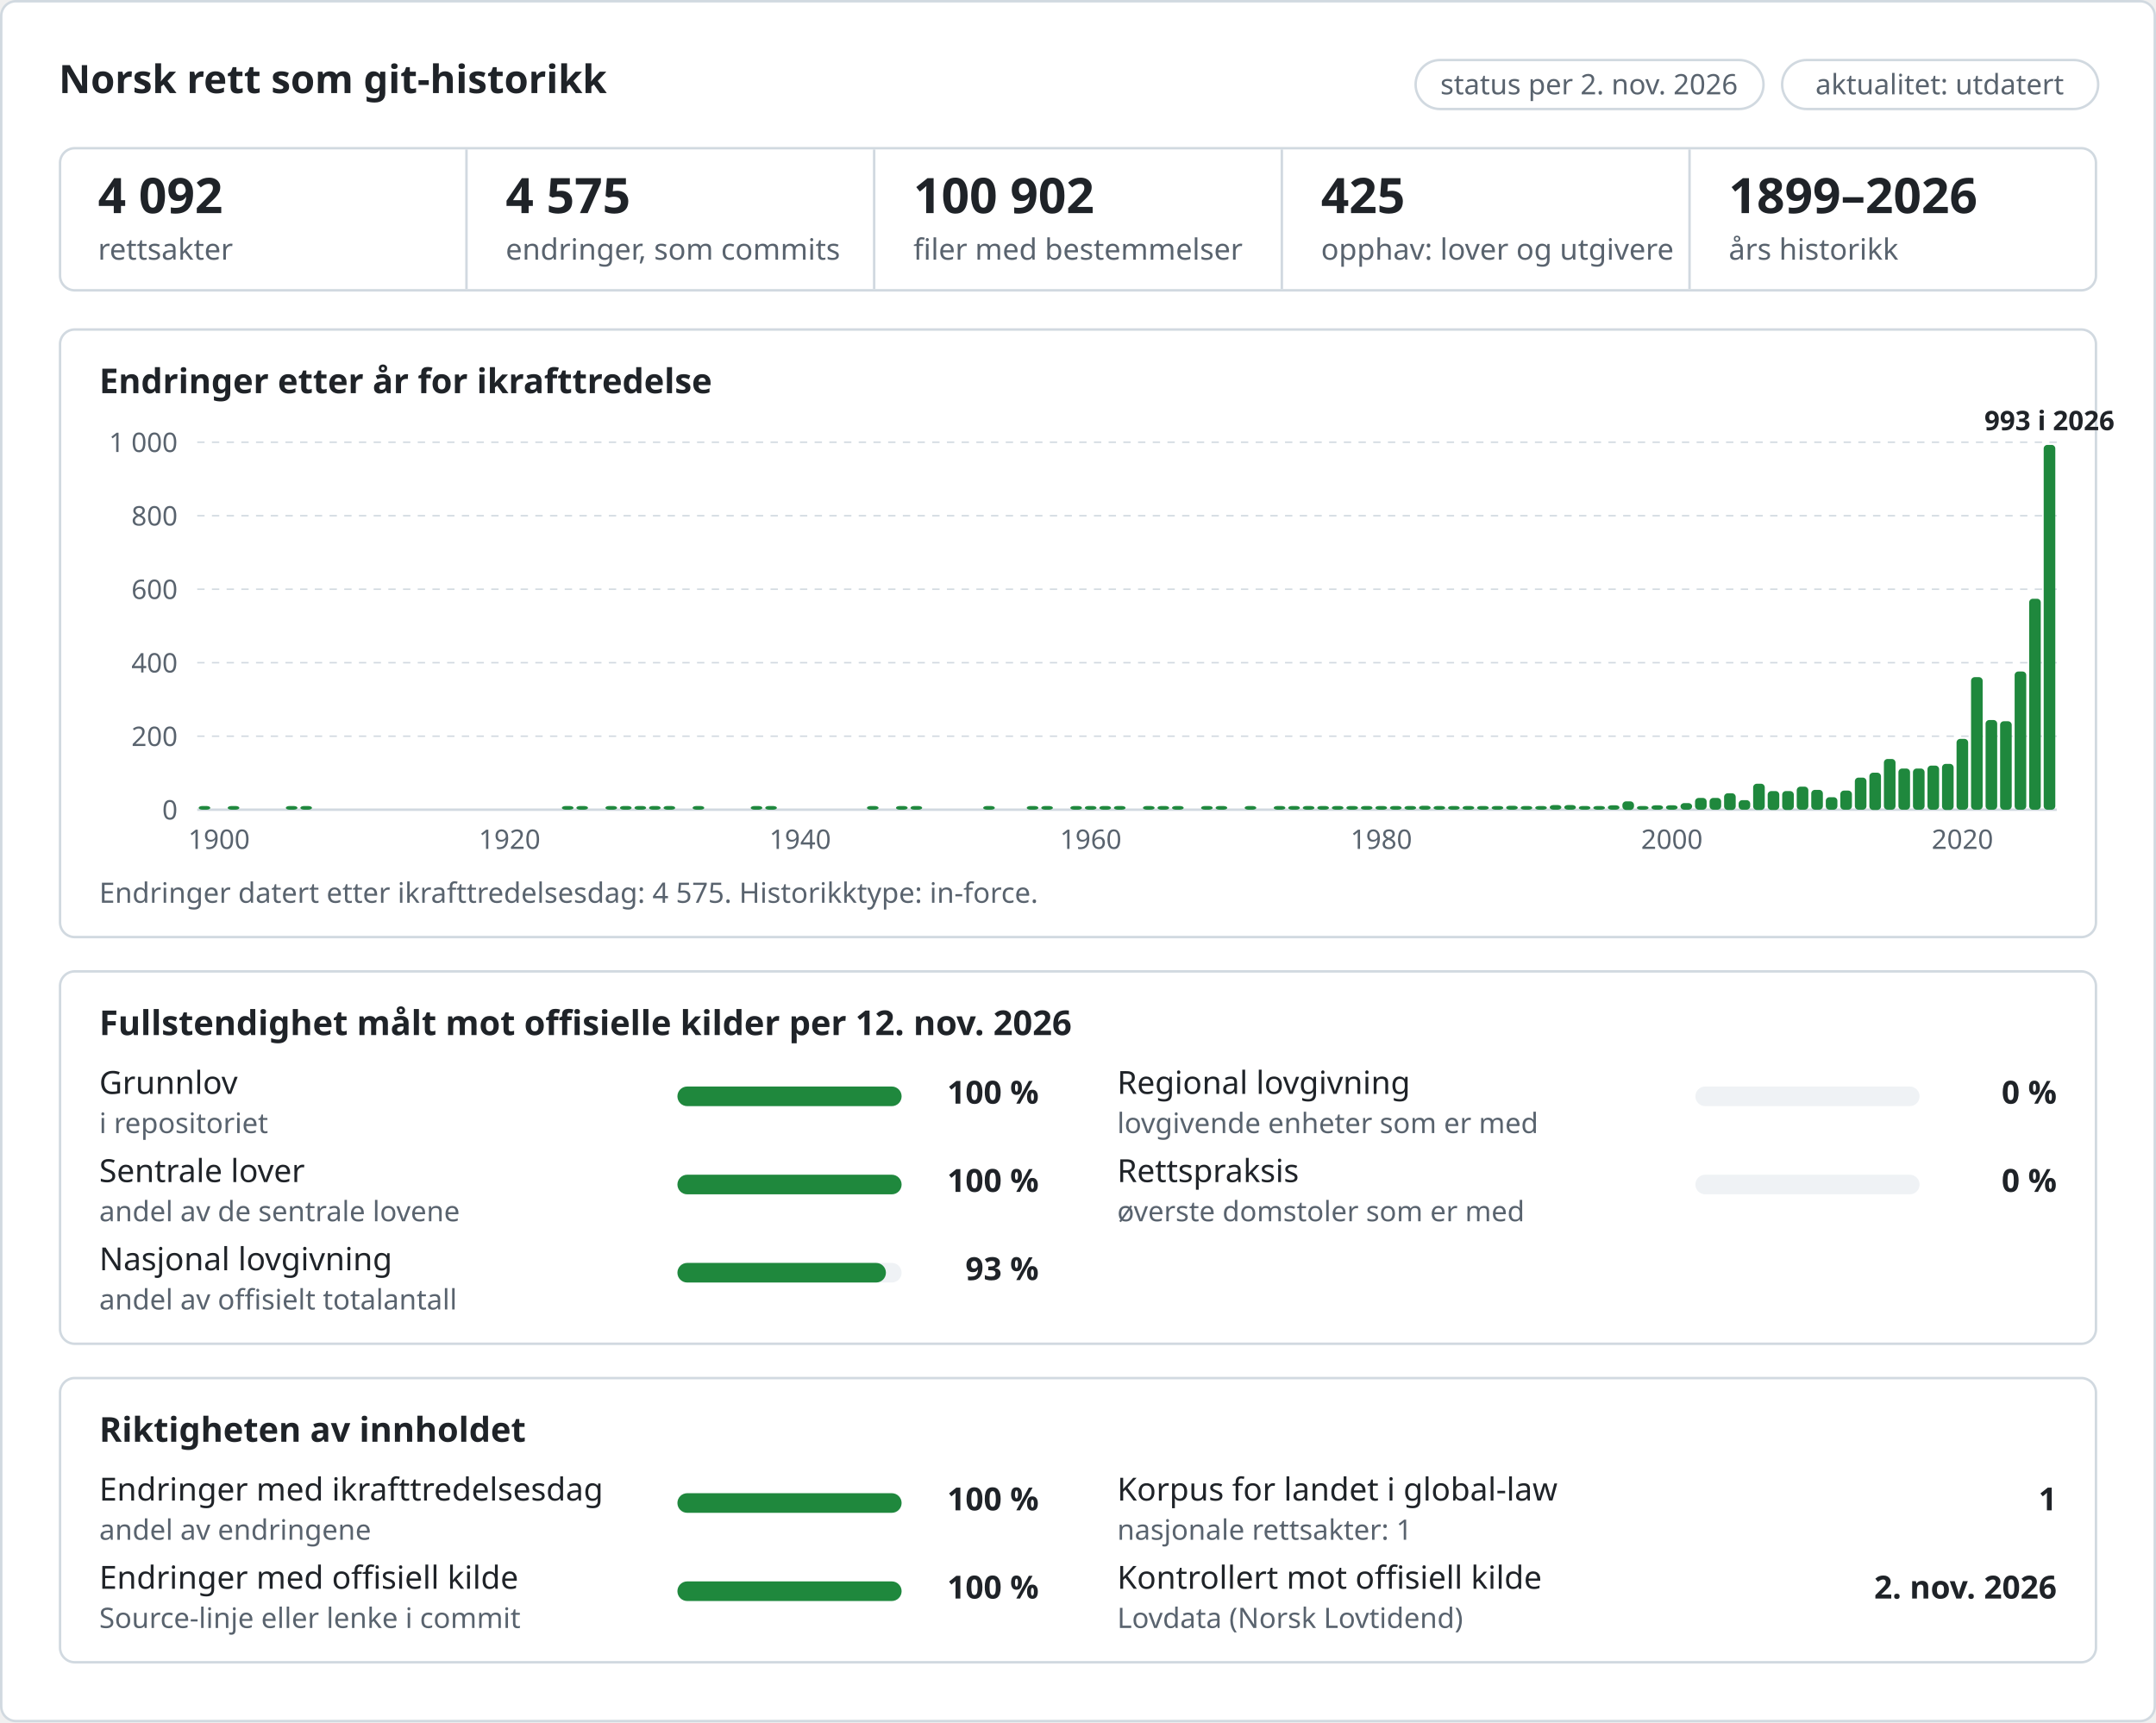
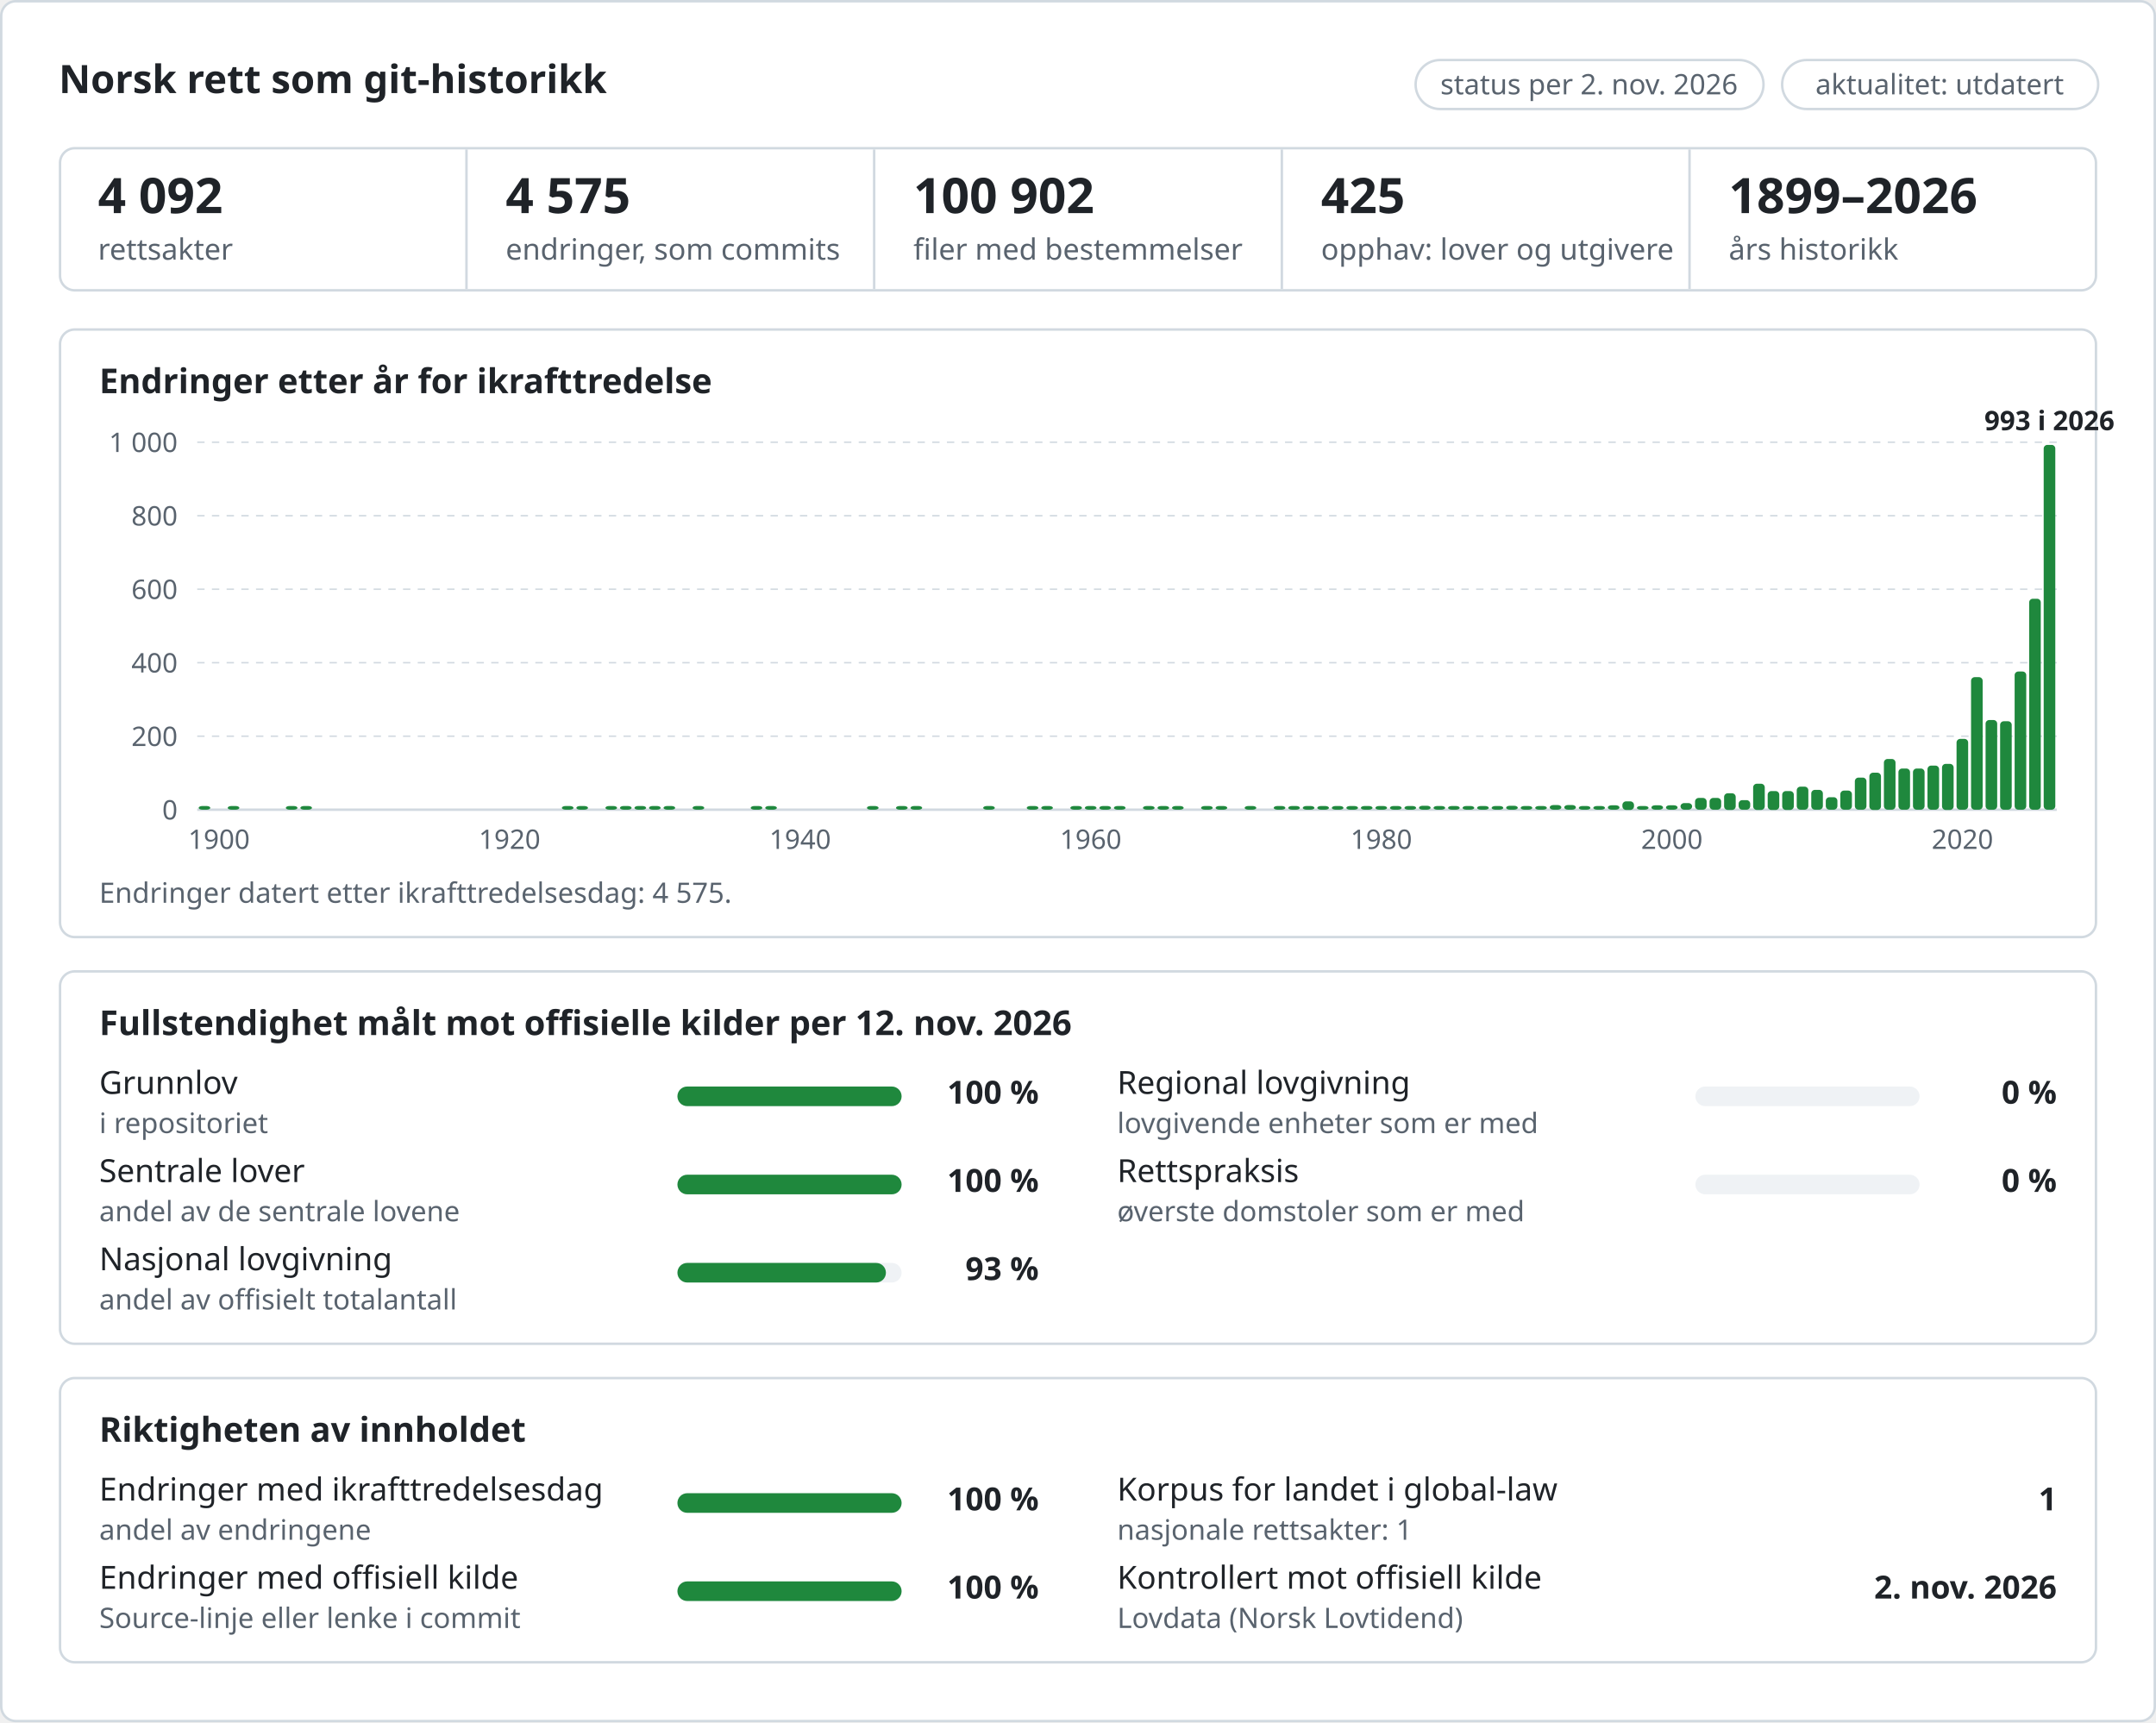
<svg xmlns="http://www.w3.org/2000/svg" width="880" height="703" viewBox="0 0 880 703" font-family="-apple-system,BlinkMacSystemFont,Segoe UI,Noto Sans,Helvetica,Arial,sans-serif">
  <rect x="0.5" y="0.5" width="879" height="702" rx="6" fill="#ffffff" stroke="#d1d9e0" />
  <text x="24" y="38" font-size="16" font-weight="600" fill="#1f2328">Norsk rett som git-historikk</text>
  <rect x="577.8" y="24.5" width="142" height="20" rx="10" fill="none" stroke="#d1d9e0" />
  <text x="648.6" y="38.5" font-size="11.5" font-weight="500" text-anchor="middle" fill="#59636e">status per 2. nov. 2026</text>
  <rect x="727.4" y="24.5" width="129" height="20" rx="10" fill="none" stroke="#d1d9e0" />
  <text x="791.7" y="38.5" font-size="11.5" font-weight="500" text-anchor="middle" fill="#59636e">aktualitet: utdatert</text>
  <rect x="24.5" y="60.5" width="831" height="58" rx="6" fill="#ffffff" stroke="#d1d9e0" />
  <text x="40.0" y="87" font-size="20" font-weight="600" fill="#1f2328">4 092</text>
  <text x="40.0" y="106" font-size="12" fill="#59636e">rettsakter</text>
  <line x1="190.4" y1="61" x2="190.4" y2="118" stroke="#d1d9e0" />
  <text x="206.4" y="87" font-size="20" font-weight="600" fill="#1f2328">4 575</text>
  <text x="206.4" y="106" font-size="12" fill="#59636e">endringer, som commits</text>
  <line x1="356.8" y1="61" x2="356.8" y2="118" stroke="#d1d9e0" />
  <text x="372.8" y="87" font-size="20" font-weight="600" fill="#1f2328">100 902</text>
  <text x="372.8" y="106" font-size="12" fill="#59636e">filer med bestemmelser</text>
  <line x1="523.2" y1="61" x2="523.2" y2="118" stroke="#d1d9e0" />
  <text x="539.2" y="87" font-size="20" font-weight="600" fill="#1f2328">425</text>
  <text x="539.2" y="106" font-size="12" fill="#59636e">opphav: lover og utgivere</text>
  <line x1="689.6" y1="61" x2="689.6" y2="118" stroke="#d1d9e0" />
  <text x="705.6" y="87" font-size="20" font-weight="600" fill="#1f2328">1899–2026</text>
  <text x="705.6" y="106" font-size="12" fill="#59636e">års historikk</text>
  <rect x="24.5" y="134.5" width="831" height="248" rx="6" fill="#ffffff" stroke="#d1d9e0" />
  <text x="40.5" y="160.5" font-size="14" font-weight="600" fill="#1f2328">Endringer etter år for ikrafttredelse</text>
  <line x1="80.5" y1="330.5" x2="839.5" y2="330.5" stroke="#d1d9e0" stroke-width="1" />
  <text x="72.5" y="334.5" font-size="11" text-anchor="end" fill="#59636e">0</text>
  <line x1="80.5" y1="300.5" x2="839.5" y2="300.5" stroke="#d1d9e0" stroke-width="0.6" stroke-dasharray="3 3" />
  <text x="72.5" y="304.5" font-size="11" text-anchor="end" fill="#59636e">200</text>
  <line x1="80.5" y1="270.5" x2="839.5" y2="270.5" stroke="#d1d9e0" stroke-width="0.6" stroke-dasharray="3 3" />
  <text x="72.5" y="274.5" font-size="11" text-anchor="end" fill="#59636e">400</text>
  <line x1="80.5" y1="240.5" x2="839.5" y2="240.5" stroke="#d1d9e0" stroke-width="0.6" stroke-dasharray="3 3" />
  <text x="72.5" y="244.5" font-size="11" text-anchor="end" fill="#59636e">600</text>
  <line x1="80.5" y1="210.5" x2="839.5" y2="210.5" stroke="#d1d9e0" stroke-width="0.6" stroke-dasharray="3 3" />
  <text x="72.5" y="214.5" font-size="11" text-anchor="end" fill="#59636e">800</text>
  <line x1="80.5" y1="180.5" x2="839.5" y2="180.5" stroke="#d1d9e0" stroke-width="0.6" stroke-dasharray="3 3" />
  <text x="72.5" y="184.5" font-size="11" text-anchor="end" fill="#59636e">1 000</text>
  <rect x="81.09" y="329.0" width="4.74" height="1.5" rx="1.5" fill="#1f883d" />
  <text x="89.4" y="346.5" font-size="11" text-anchor="middle" fill="#59636e">1900</text>
  <rect x="92.95" y="329.0" width="4.74" height="1.5" rx="1.5" fill="#1f883d" />
  <rect x="116.67" y="329.0" width="4.74" height="1.5" rx="1.5" fill="#1f883d" />
  <rect x="122.60" y="329.0" width="4.74" height="1.5" rx="1.5" fill="#1f883d" />
  <text x="208.0" y="346.5" font-size="11" text-anchor="middle" fill="#59636e">1920</text>
  <rect x="229.34" y="329.0" width="4.74" height="1.5" rx="1.5" fill="#1f883d" />
  <rect x="235.26" y="329.0" width="4.74" height="1.5" rx="1.5" fill="#1f883d" />
  <rect x="247.12" y="329.0" width="4.74" height="1.5" rx="1.5" fill="#1f883d" />
  <rect x="253.05" y="329.0" width="4.74" height="1.5" rx="1.5" fill="#1f883d" />
  <rect x="258.98" y="329.0" width="4.74" height="1.5" rx="1.5" fill="#1f883d" />
  <rect x="264.91" y="329.0" width="4.74" height="1.5" rx="1.5" fill="#1f883d" />
  <rect x="270.84" y="329.0" width="4.74" height="1.5" rx="1.5" fill="#1f883d" />
  <rect x="282.70" y="329.0" width="4.74" height="1.5" rx="1.5" fill="#1f883d" />
  <rect x="306.42" y="329.0" width="4.74" height="1.5" rx="1.5" fill="#1f883d" />
  <rect x="312.35" y="329.0" width="4.74" height="1.5" rx="1.5" fill="#1f883d" />
  <text x="326.6" y="346.5" font-size="11" text-anchor="middle" fill="#59636e">1940</text>
  <rect x="353.86" y="329.0" width="4.74" height="1.5" rx="1.5" fill="#1f883d" />
  <rect x="365.72" y="329.0" width="4.74" height="1.5" rx="1.5" fill="#1f883d" />
  <rect x="371.65" y="329.0" width="4.74" height="1.5" rx="1.5" fill="#1f883d" />
  <rect x="401.30" y="329.0" width="4.74" height="1.5" rx="1.5" fill="#1f883d" />
  <rect x="419.09" y="329.0" width="4.74" height="1.5" rx="1.5" fill="#1f883d" />
  <rect x="425.01" y="329.0" width="4.74" height="1.5" rx="1.5" fill="#1f883d" />
  <rect x="436.87" y="329.0" width="4.74" height="1.5" rx="1.5" fill="#1f883d" />
  <rect x="442.80" y="329.0" width="4.74" height="1.5" rx="1.5" fill="#1f883d" />
  <text x="445.2" y="346.5" font-size="11" text-anchor="middle" fill="#59636e">1960</text>
  <rect x="448.73" y="329.0" width="4.74" height="1.5" rx="1.5" fill="#1f883d" />
  <rect x="454.66" y="329.0" width="4.74" height="1.5" rx="1.5" fill="#1f883d" />
  <rect x="466.52" y="329.0" width="4.74" height="1.5" rx="1.5" fill="#1f883d" />
  <rect x="472.45" y="329.0" width="4.74" height="1.5" rx="1.5" fill="#1f883d" />
  <rect x="478.38" y="329.0" width="4.74" height="1.5" rx="1.5" fill="#1f883d" />
  <rect x="490.24" y="329.0" width="4.74" height="1.5" rx="1.5" fill="#1f883d" />
  <rect x="496.17" y="329.0" width="4.74" height="1.5" rx="1.5" fill="#1f883d" />
  <rect x="508.03" y="329.0" width="4.74" height="1.5" rx="1.5" fill="#1f883d" />
  <rect x="519.89" y="329.0" width="4.74" height="1.5" rx="1.5" fill="#1f883d" />
  <rect x="525.82" y="329.0" width="4.74" height="1.5" rx="1.5" fill="#1f883d" />
  <rect x="531.75" y="329.0" width="4.74" height="1.5" rx="1.5" fill="#1f883d" />
  <rect x="537.68" y="329.0" width="4.74" height="1.5" rx="1.5" fill="#1f883d" />
  <rect x="543.61" y="329.0" width="4.74" height="1.5" rx="1.5" fill="#1f883d" />
  <rect x="549.54" y="329.0" width="4.74" height="1.5" rx="1.5" fill="#1f883d" />
  <rect x="555.47" y="329.0" width="4.74" height="1.5" rx="1.5" fill="#1f883d" />
  <rect x="561.40" y="329.0" width="4.74" height="1.5" rx="1.5" fill="#1f883d" />
  <text x="563.8" y="346.5" font-size="11" text-anchor="middle" fill="#59636e">1980</text>
  <rect x="567.33" y="329.0" width="4.74" height="1.5" rx="1.5" fill="#1f883d" />
  <rect x="573.26" y="329.0" width="4.74" height="1.5" rx="1.5" fill="#1f883d" />
  <rect x="579.19" y="328.9" width="4.74" height="1.6" rx="1.5" fill="#1f883d" />
  <rect x="585.12" y="329.0" width="4.74" height="1.5" rx="1.5" fill="#1f883d" />
  <rect x="591.05" y="329.0" width="4.74" height="1.5" rx="1.5" fill="#1f883d" />
  <rect x="596.98" y="329.0" width="4.74" height="1.5" rx="1.5" fill="#1f883d" />
  <rect x="602.91" y="329.0" width="4.74" height="1.5" rx="1.5" fill="#1f883d" />
  <rect x="608.84" y="329.0" width="4.74" height="1.5" rx="1.5" fill="#1f883d" />
  <rect x="614.76" y="328.9" width="4.74" height="1.6" rx="1.5" fill="#1f883d" />
  <rect x="620.69" y="329.0" width="4.74" height="1.5" rx="1.5" fill="#1f883d" />
  <rect x="626.62" y="329.0" width="4.74" height="1.5" rx="1.5" fill="#1f883d" />
  <rect x="632.55" y="328.6" width="4.74" height="1.9" rx="1.5" fill="#1f883d" />
  <rect x="638.48" y="328.6" width="4.74" height="1.9" rx="1.5" fill="#1f883d" />
  <rect x="644.41" y="329.0" width="4.74" height="1.5" rx="1.5" fill="#1f883d" />
  <rect x="650.34" y="329.0" width="4.74" height="1.5" rx="1.5" fill="#1f883d" />
  <rect x="656.27" y="328.7" width="4.74" height="1.8" rx="1.5" fill="#1f883d" />
  <rect x="662.20" y="327.1" width="4.74" height="3.5" rx="1.5" fill="#1f883d" />
  <rect x="668.13" y="329.0" width="4.74" height="1.5" rx="1.5" fill="#1f883d" />
  <rect x="674.06" y="328.7" width="4.74" height="1.8" rx="1.5" fill="#1f883d" />
  <rect x="679.99" y="328.7" width="4.74" height="1.8" rx="1.5" fill="#1f883d" />
  <text x="682.4" y="346.5" font-size="11" text-anchor="middle" fill="#59636e">2000</text>
  <rect x="685.92" y="327.8" width="4.74" height="2.7" rx="1.5" fill="#1f883d" />
  <rect x="691.85" y="325.7" width="4.74" height="4.8" rx="1.5" fill="#1f883d" />
  <rect x="697.78" y="325.7" width="4.74" height="4.8" rx="1.5" fill="#1f883d" />
  <rect x="703.71" y="323.8" width="4.74" height="6.8" rx="1.5" fill="#1f883d" />
  <rect x="709.64" y="326.6" width="4.74" height="3.9" rx="1.5" fill="#1f883d" />
  <rect x="715.57" y="319.9" width="4.74" height="10.7" rx="1.5" fill="#1f883d" />
  <rect x="721.50" y="322.9" width="4.74" height="7.7" rx="1.5" fill="#1f883d" />
  <rect x="727.43" y="322.9" width="4.74" height="7.7" rx="1.5" fill="#1f883d" />
  <rect x="733.36" y="321.1" width="4.74" height="9.4" rx="1.5" fill="#1f883d" />
  <rect x="739.29" y="322.4" width="4.74" height="8.1" rx="1.5" fill="#1f883d" />
  <rect x="745.22" y="325.4" width="4.74" height="5.1" rx="1.5" fill="#1f883d" />
  <rect x="751.15" y="322.7" width="4.74" height="7.8" rx="1.5" fill="#1f883d" />
  <rect x="757.08" y="317.4" width="4.74" height="13.1" rx="1.5" fill="#1f883d" />
  <rect x="763.01" y="315.4" width="4.74" height="15.2" rx="1.5" fill="#1f883d" />
  <rect x="768.94" y="309.8" width="4.74" height="20.7" rx="1.5" fill="#1f883d" />
  <rect x="774.87" y="313.7" width="4.74" height="16.8" rx="1.5" fill="#1f883d" />
  <rect x="780.80" y="313.7" width="4.74" height="16.8" rx="1.5" fill="#1f883d" />
  <rect x="786.73" y="312.5" width="4.74" height="18.0" rx="1.5" fill="#1f883d" />
  <rect x="792.66" y="311.8" width="4.74" height="18.8" rx="1.5" fill="#1f883d" />
  <rect x="798.59" y="301.6" width="4.74" height="28.9" rx="1.5" fill="#1f883d" />
  <text x="801.0" y="346.5" font-size="11" text-anchor="middle" fill="#59636e">2020</text>
  <rect x="804.51" y="276.4" width="4.74" height="54.1" rx="1.5" fill="#1f883d" />
  <rect x="810.44" y="293.9" width="4.74" height="36.6" rx="1.5" fill="#1f883d" />
  <rect x="816.37" y="294.4" width="4.74" height="36.1" rx="1.5" fill="#1f883d" />
  <rect x="822.30" y="274.1" width="4.74" height="56.4" rx="1.5" fill="#1f883d" />
  <rect x="828.23" y="244.4" width="4.74" height="86.1" rx="1.5" fill="#1f883d" />
  <rect x="834.16" y="181.6" width="4.74" height="148.9" rx="1.5" fill="#1f883d" />
  <text x="836.5" y="175.6" font-size="11" font-weight="600" text-anchor="middle" fill="#1f2328">993 i 2026</text>
-   <text x="40.5" y="368.5" font-size="11.5" fill="#59636e">Endringer datert etter ikrafttredelsesdag: 4 575. Historikktype: in-force.</text>
+   <text x="40.5" y="368.5" font-size="11.5" fill="#59636e">Endringer datert etter ikrafttredelsesdag: 4 575.</text>
  <rect x="24.5" y="396.5" width="831" height="152" rx="6" fill="#ffffff" stroke="#d1d9e0" />
  <text x="40.5" y="422.5" font-size="14" font-weight="600" fill="#1f2328">Fullstendighet målt mot offisielle kilder per 12. nov. 2026</text>
  <text x="40.5" y="446.5" font-size="13" fill="#1f2328">Grunnlov</text>
  <text x="40.5" y="462.5" font-size="11.5" fill="#59636e">i repositoriet</text>
  <g>
    <rect x="276.5" y="443.5" width="91.5" height="8" rx="4" fill="#eff2f5" />
    <rect x="276.5" y="443.5" width="91.5" height="8" rx="4" fill="#1f883d" />
  </g>
  <text x="424.0" y="450.5" font-size="13" font-weight="600" text-anchor="end" fill="#1f2328">100 %</text>
  <text x="40.5" y="482.5" font-size="13" fill="#1f2328">Sentrale lover</text>
  <text x="40.5" y="498.5" font-size="11.5" fill="#59636e">andel av de sentrale lovene</text>
  <g>
    <rect x="276.5" y="479.5" width="91.5" height="8" rx="4" fill="#eff2f5" />
    <rect x="276.5" y="479.5" width="91.5" height="8" rx="4" fill="#1f883d" />
  </g>
  <text x="424.0" y="486.5" font-size="13" font-weight="600" text-anchor="end" fill="#1f2328">100 %</text>
  <text x="40.5" y="518.5" font-size="13" fill="#1f2328">Nasjonal lovgivning</text>
  <text x="40.5" y="534.5" font-size="11.5" fill="#59636e">andel av offisielt totalantall</text>
  <g>
    <rect x="276.5" y="515.5" width="91.5" height="8" rx="4" fill="#eff2f5" />
    <rect x="276.5" y="515.5" width="85.1" height="8" rx="4" fill="#1f883d" />
  </g>
  <text x="424.0" y="522.5" font-size="13" font-weight="600" text-anchor="end" fill="#1f2328">93 %</text>
  <text x="456.0" y="446.5" font-size="13" fill="#1f2328">Regional lovgivning</text>
  <text x="456.0" y="462.5" font-size="11.5" fill="#59636e">lovgivende enheter som er med</text>
  <g>
    <rect x="692.0" y="443.5" width="91.5" height="8" rx="4" fill="#eff2f5" />
  </g>
  <text x="839.5" y="450.5" font-size="13" font-weight="600" text-anchor="end" fill="#1f2328">0 %</text>
  <text x="456.0" y="482.5" font-size="13" fill="#1f2328">Rettspraksis</text>
  <text x="456.0" y="498.5" font-size="11.5" fill="#59636e">øverste domstoler som er med</text>
  <g>
    <rect x="692.0" y="479.5" width="91.5" height="8" rx="4" fill="#eff2f5" />
  </g>
  <text x="839.5" y="486.5" font-size="13" font-weight="600" text-anchor="end" fill="#1f2328">0 %</text>
  <rect x="24.5" y="562.5" width="831" height="116" rx="6" fill="#ffffff" stroke="#d1d9e0" />
  <text x="40.5" y="588.5" font-size="14" font-weight="600" fill="#1f2328">Riktigheten av innholdet</text>
  <text x="40.5" y="612.5" font-size="13" fill="#1f2328">Endringer med ikrafttredelsesdag</text>
  <text x="40.5" y="628.5" font-size="11.5" fill="#59636e">andel av endringene</text>
  <g>
    <rect x="276.5" y="609.5" width="91.5" height="8" rx="4" fill="#eff2f5" />
    <rect x="276.5" y="609.5" width="91.5" height="8" rx="4" fill="#1f883d" />
  </g>
  <text x="424.0" y="616.5" font-size="13" font-weight="600" text-anchor="end" fill="#1f2328">100 %</text>
  <text x="40.5" y="648.5" font-size="13" fill="#1f2328">Endringer med offisiell kilde</text>
  <text x="40.5" y="664.5" font-size="11.5" fill="#59636e">Source-linje eller lenke i commit</text>
  <g>
    <rect x="276.5" y="645.5" width="91.5" height="8" rx="4" fill="#eff2f5" />
    <rect x="276.5" y="645.5" width="91.5" height="8" rx="4" fill="#1f883d" />
  </g>
  <text x="424.0" y="652.5" font-size="13" font-weight="600" text-anchor="end" fill="#1f2328">100 %</text>
  <text x="456.0" y="612.5" font-size="13" fill="#1f2328">Korpus for landet i global-law</text>
  <text x="456.0" y="628.5" font-size="11.5" fill="#59636e">nasjonale rettsakter: 1</text>
  <text x="839.5" y="616.5" font-size="13" font-weight="600" text-anchor="end" fill="#1f2328">1</text>
  <text x="456.0" y="648.5" font-size="13" fill="#1f2328">Kontrollert mot offisiell kilde</text>
  <text x="456.0" y="664.5" font-size="11.5" fill="#59636e">Lovdata (Norsk Lovtidend)</text>
  <text x="839.5" y="652.5" font-size="13" font-weight="600" text-anchor="end" fill="#1f2328">2. nov. 2026</text>
</svg>
